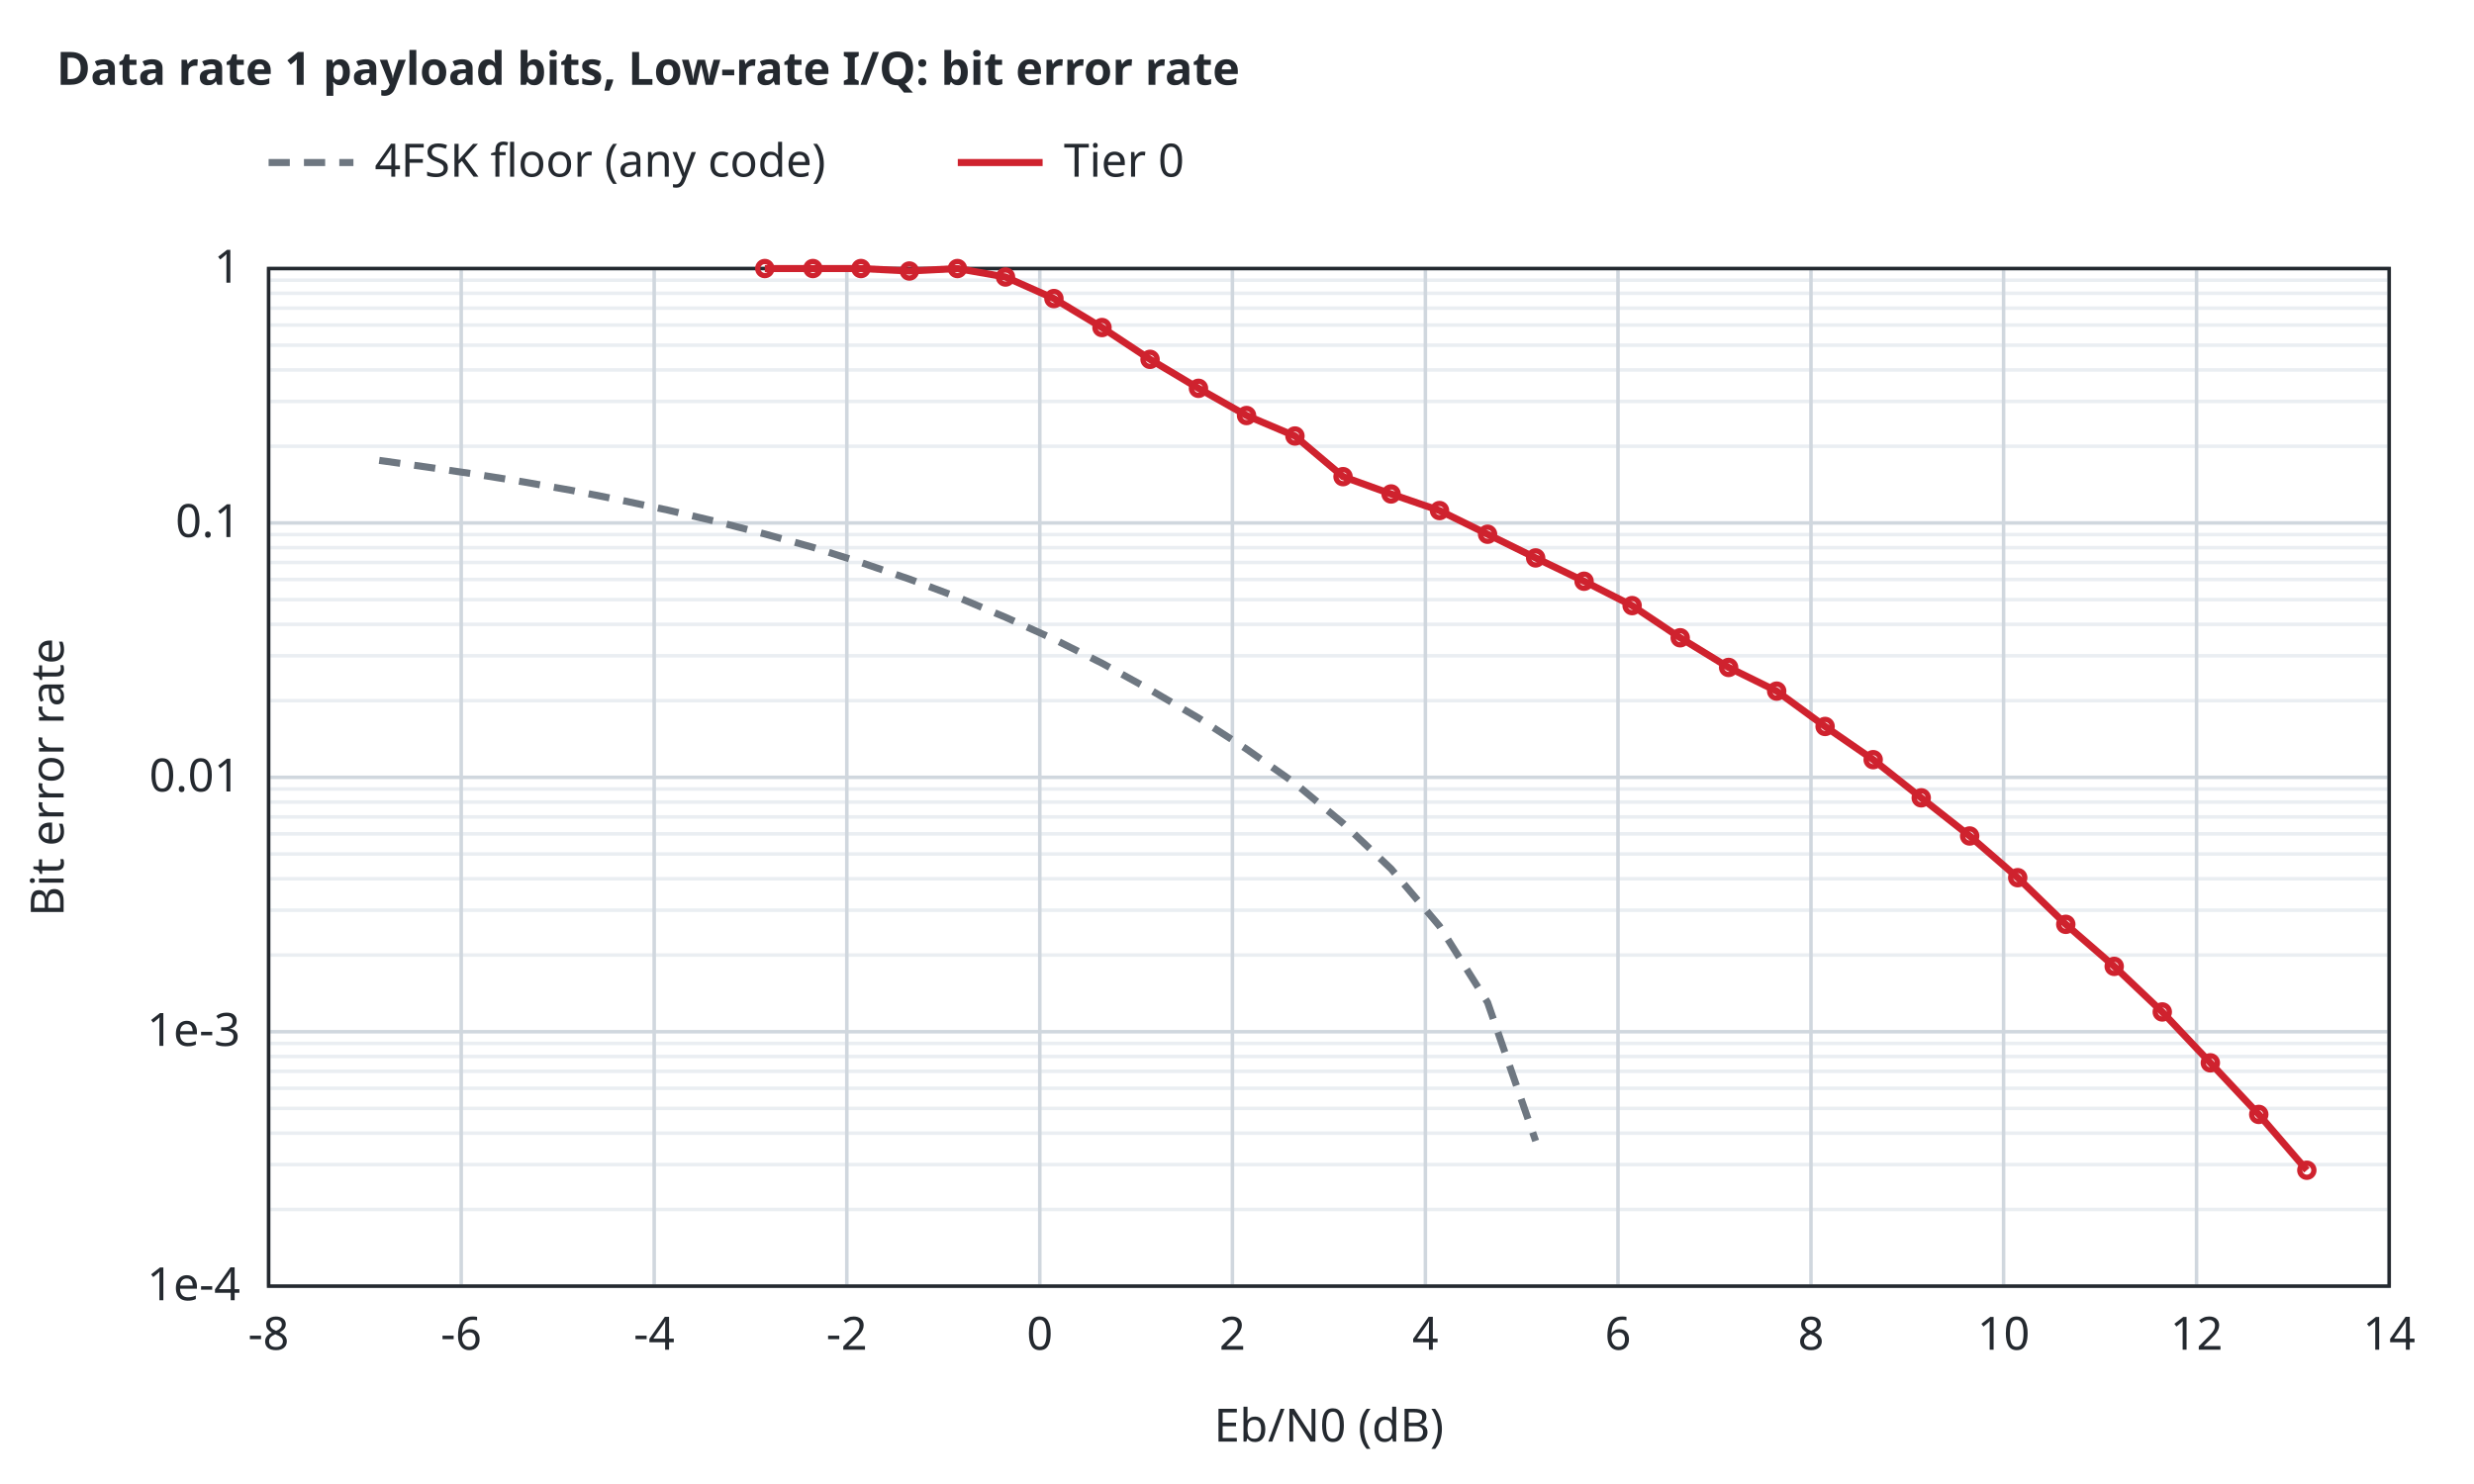
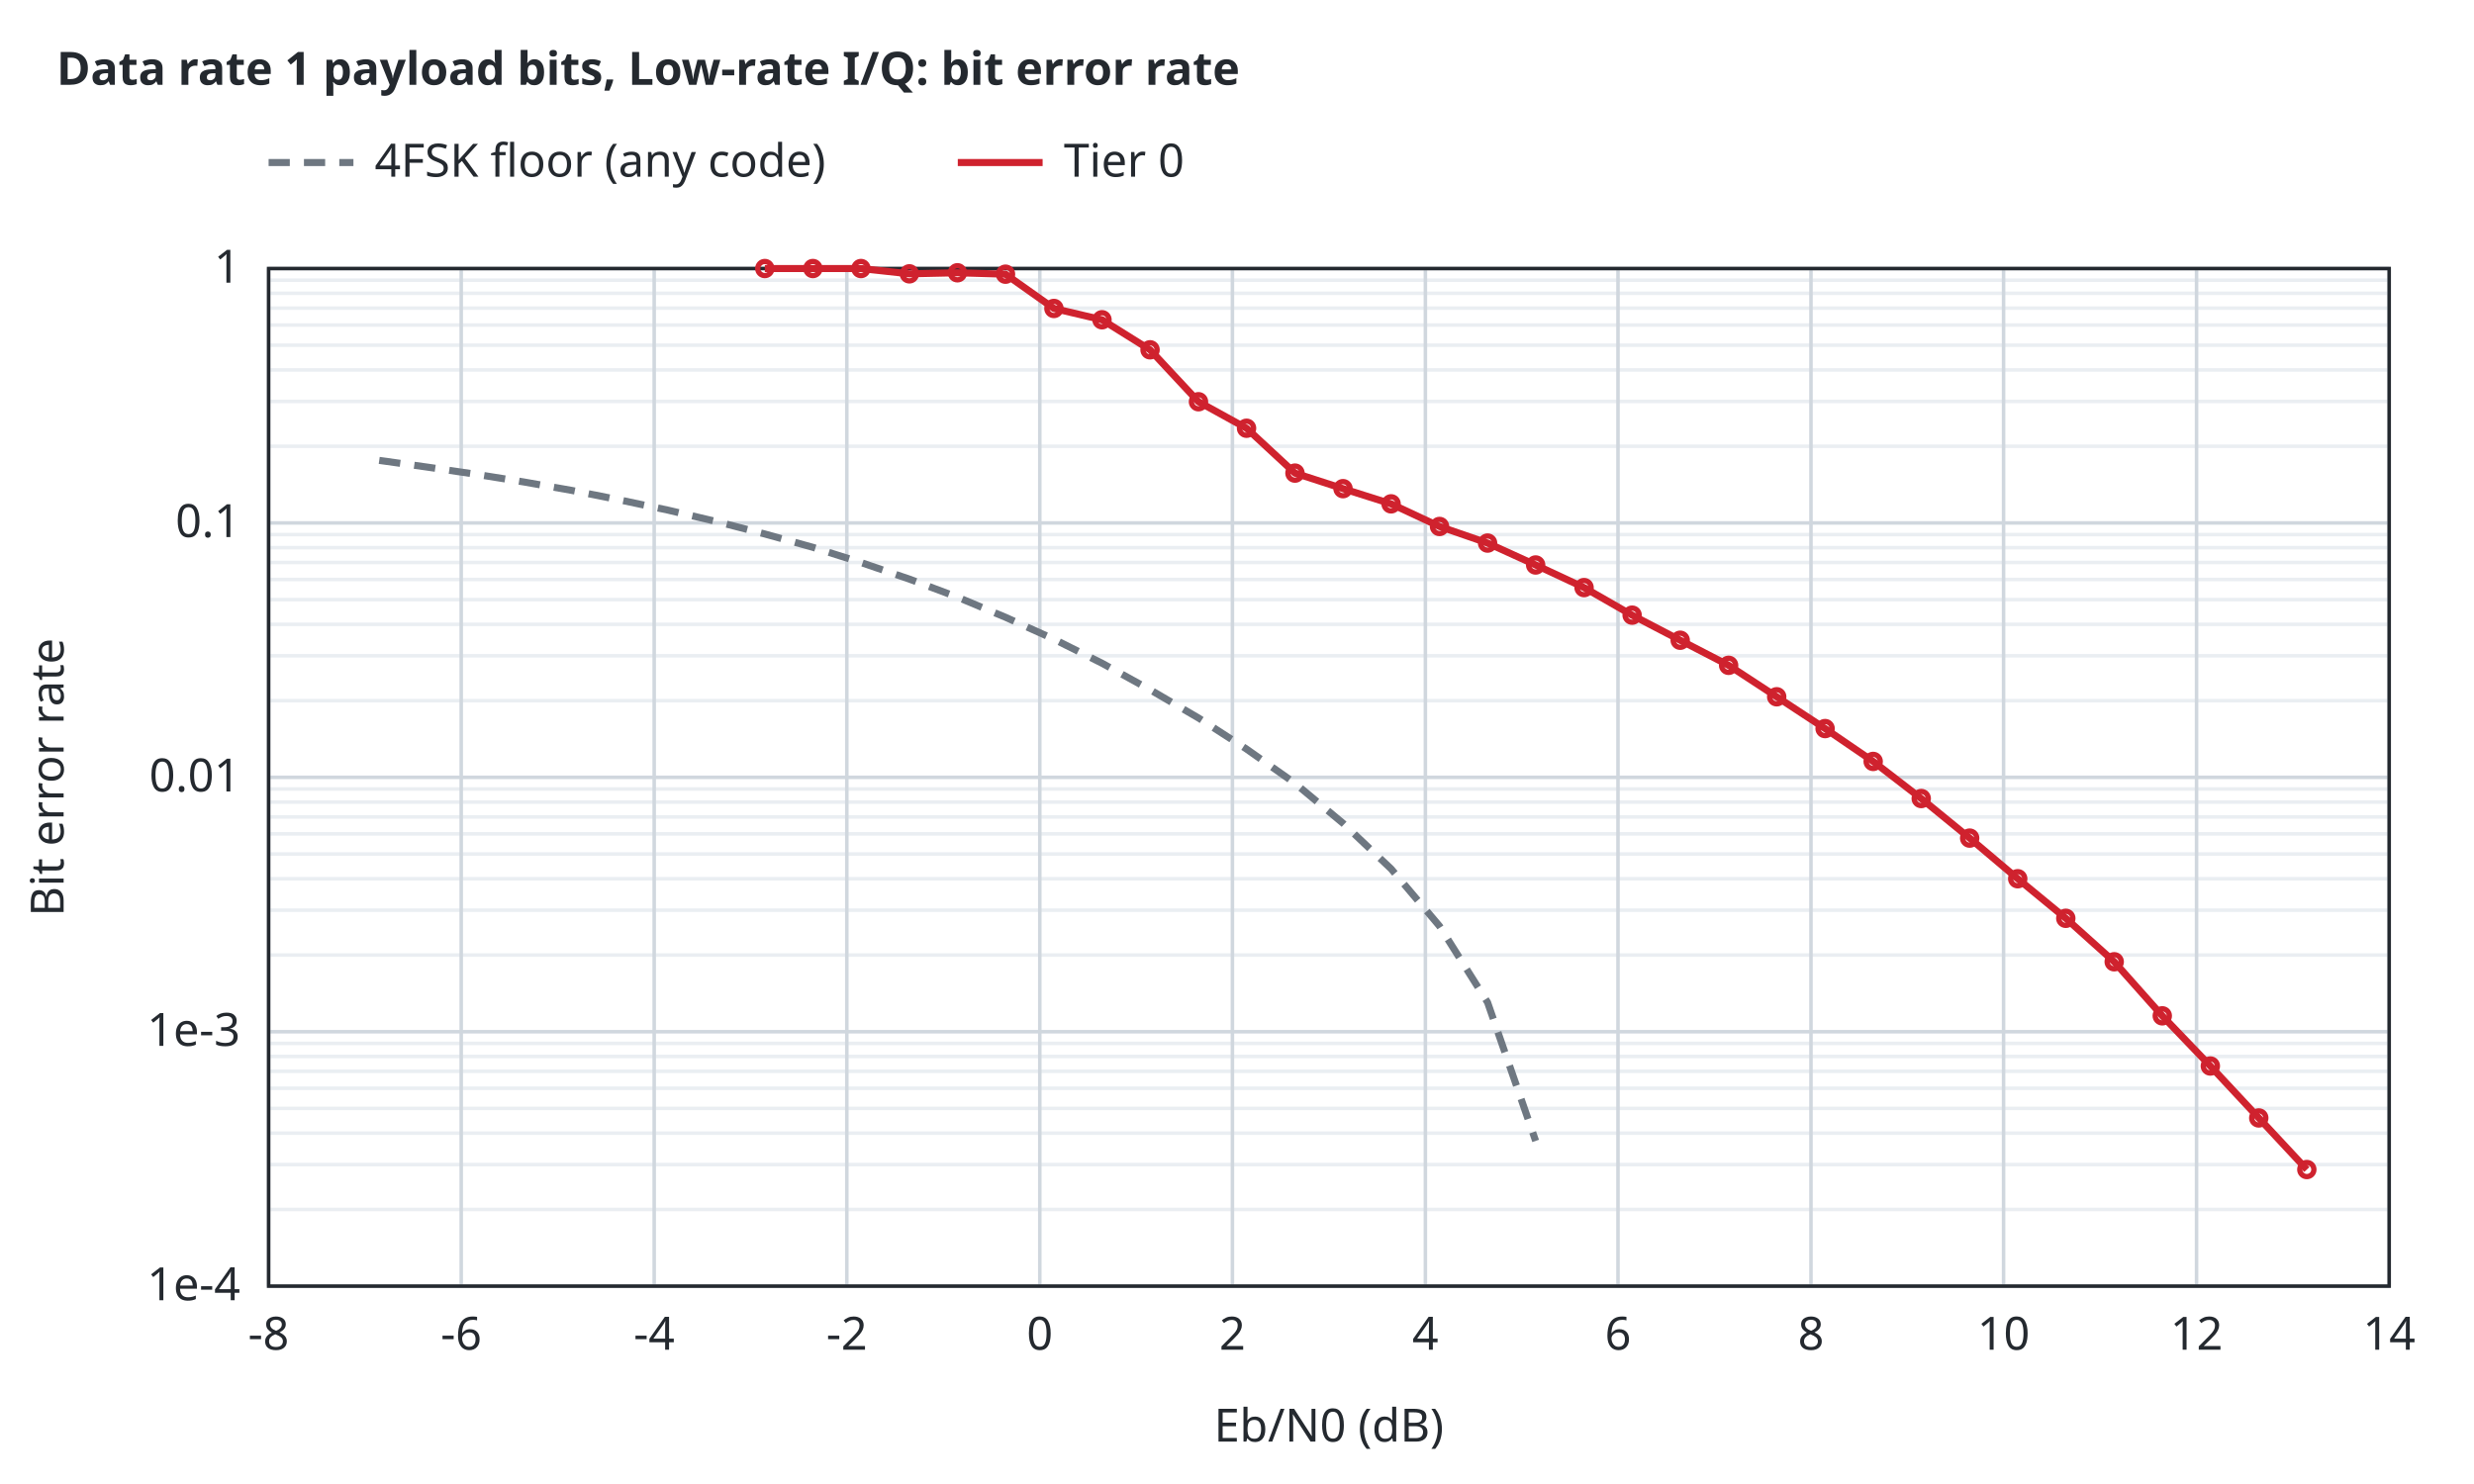
<svg xmlns="http://www.w3.org/2000/svg" width="700" height="420" viewBox="0 0 700 420">
  <style>text{font-family:sans-serif;font-size:13px;fill:#24292f}.t{font-weight:600}.bg{fill:#ffffff}.ax{stroke:#24292f;stroke-width:1;fill:none}.gr{stroke:#d0d7de;stroke-width:1}.mi{stroke:#eaeef2;stroke-width:1}.r0{stroke:#6e7781}.r1{stroke:#bc4c00}.r2{stroke:#8250df}.r3{stroke:#1b7c83}.r4{stroke:#9a6700}.s1{stroke:#cf222e}.s2{stroke:#0969da}.s3{stroke:#1a7f37}.s4{stroke:#9a6700}.q0{fill:#6e7781}.q1{fill:#bc4c00}.q2{fill:#8250df}.f1{fill:#cf222e}.f2{fill:#0969da}.f3{fill:#1a7f37}.f4{fill:#9a6700}.l{fill:none;stroke-width:2}.p{fill:none;stroke-width:1.5}.e{fill:none;stroke-width:1;stroke-opacity:.25}@media (prefers-color-scheme:dark){text{fill:#e6edf3}.bg{fill:#0d1117}.ax{stroke:#8b949e}.gr{stroke:#30363d}.mi{stroke:#21262d}.r0{stroke:#8b949e}.r1{stroke:#f0883e}.r2{stroke:#d2a8ff}.r3{stroke:#39c5cf}.r4{stroke:#d29922}.s1{stroke:#ff7b72}.s2{stroke:#58a6ff}.s3{stroke:#3fb950}.s4{stroke:#d29922}.q0{fill:#8b949e}.q1{fill:#f0883e}.q2{fill:#d2a8ff}.f1{fill:#ff7b72}.f2{fill:#58a6ff}.f3{fill:#3fb950}.f4{fill:#d29922}}</style>
  <rect class="bg" width="100%" height="100%" />
  <text class="t" x="16" y="24">Data rate 1 payload bits, Low-rate I/Q: bit error rate</text>
  <line class="mi" x1="76.0" y1="342.3" x2="676.0" y2="342.3" />
  <line class="mi" x1="76.0" y1="329.6" x2="676.0" y2="329.6" />
  <line class="mi" x1="76.0" y1="320.7" x2="676.0" y2="320.7" />
  <line class="mi" x1="76.0" y1="313.7" x2="676.0" y2="313.7" />
  <line class="mi" x1="76.0" y1="308.0" x2="676.0" y2="308.0" />
  <line class="mi" x1="76.0" y1="303.2" x2="676.0" y2="303.2" />
  <line class="mi" x1="76.0" y1="299.0" x2="676.0" y2="299.0" />
  <line class="mi" x1="76.0" y1="295.3" x2="676.0" y2="295.3" />
  <line class="mi" x1="76.0" y1="270.3" x2="676.0" y2="270.3" />
  <line class="mi" x1="76.0" y1="257.6" x2="676.0" y2="257.6" />
  <line class="mi" x1="76.0" y1="248.7" x2="676.0" y2="248.7" />
  <line class="mi" x1="76.0" y1="241.7" x2="676.0" y2="241.7" />
  <line class="mi" x1="76.0" y1="236.0" x2="676.0" y2="236.0" />
  <line class="mi" x1="76.0" y1="231.2" x2="676.0" y2="231.2" />
  <line class="mi" x1="76.0" y1="227.0" x2="676.0" y2="227.0" />
  <line class="mi" x1="76.0" y1="223.3" x2="676.0" y2="223.3" />
  <line class="mi" x1="76.0" y1="198.3" x2="676.0" y2="198.3" />
  <line class="mi" x1="76.0" y1="185.6" x2="676.0" y2="185.6" />
  <line class="mi" x1="76.0" y1="176.7" x2="676.0" y2="176.7" />
  <line class="mi" x1="76.0" y1="169.7" x2="676.0" y2="169.7" />
  <line class="mi" x1="76.0" y1="164.0" x2="676.0" y2="164.0" />
  <line class="mi" x1="76.0" y1="159.2" x2="676.0" y2="159.2" />
  <line class="mi" x1="76.0" y1="155.0" x2="676.0" y2="155.0" />
  <line class="mi" x1="76.0" y1="151.3" x2="676.0" y2="151.3" />
  <line class="mi" x1="76.0" y1="126.3" x2="676.0" y2="126.3" />
  <line class="mi" x1="76.0" y1="113.6" x2="676.0" y2="113.6" />
  <line class="mi" x1="76.0" y1="104.7" x2="676.0" y2="104.7" />
  <line class="mi" x1="76.0" y1="97.7" x2="676.0" y2="97.7" />
  <line class="mi" x1="76.0" y1="92.0" x2="676.0" y2="92.0" />
  <line class="mi" x1="76.0" y1="87.2" x2="676.0" y2="87.2" />
  <line class="mi" x1="76.0" y1="83.0" x2="676.0" y2="83.0" />
  <line class="mi" x1="76.0" y1="79.3" x2="676.0" y2="79.3" />
  <line class="gr" x1="76.0" y1="364.0" x2="76.0" y2="76.0" />
  <text x="76.0" y="382.0" text-anchor="middle">-8</text>
  <line class="gr" x1="130.5" y1="364.0" x2="130.5" y2="76.0" />
  <text x="130.5" y="382.0" text-anchor="middle">-6</text>
  <line class="gr" x1="185.1" y1="364.0" x2="185.1" y2="76.0" />
  <text x="185.1" y="382.0" text-anchor="middle">-4</text>
  <line class="gr" x1="239.6" y1="364.0" x2="239.6" y2="76.0" />
  <text x="239.6" y="382.0" text-anchor="middle">-2</text>
  <line class="gr" x1="294.2" y1="364.0" x2="294.2" y2="76.0" />
  <text x="294.2" y="382.0" text-anchor="middle">0</text>
  <line class="gr" x1="348.7" y1="364.0" x2="348.7" y2="76.0" />
  <text x="348.7" y="382.0" text-anchor="middle">2</text>
  <line class="gr" x1="403.3" y1="364.0" x2="403.3" y2="76.0" />
  <text x="403.3" y="382.0" text-anchor="middle">4</text>
  <line class="gr" x1="457.8" y1="364.0" x2="457.8" y2="76.0" />
  <text x="457.8" y="382.0" text-anchor="middle">6</text>
  <line class="gr" x1="512.4" y1="364.0" x2="512.4" y2="76.0" />
  <text x="512.4" y="382.0" text-anchor="middle">8</text>
  <line class="gr" x1="566.9" y1="364.0" x2="566.9" y2="76.0" />
  <text x="566.9" y="382.0" text-anchor="middle">10</text>
  <line class="gr" x1="621.5" y1="364.0" x2="621.5" y2="76.0" />
  <text x="621.5" y="382.0" text-anchor="middle">12</text>
  <line class="gr" x1="676.0" y1="364.0" x2="676.0" y2="76.0" />
  <text x="676.0" y="382.0" text-anchor="middle">14</text>
  <line class="gr" x1="76.0" y1="364.0" x2="676.0" y2="364.0" />
  <text x="68.0" y="368.0" text-anchor="end">1e-4</text>
  <line class="gr" x1="76.0" y1="292.0" x2="676.0" y2="292.0" />
  <text x="68.0" y="296.0" text-anchor="end">1e-3</text>
  <line class="gr" x1="76.0" y1="220.0" x2="676.0" y2="220.0" />
  <text x="68.0" y="224.0" text-anchor="end">0.01</text>
  <line class="gr" x1="76.0" y1="148.0" x2="676.0" y2="148.0" />
  <text x="68.0" y="152.0" text-anchor="end">0.1</text>
  <line class="gr" x1="76.0" y1="76.0" x2="676.0" y2="76.0" />
  <text x="68.0" y="80.0" text-anchor="end">1</text>
  <rect class="ax" x="76.0" y="76.0" width="600.0" height="288.0" />
  <text x="376.0" y="408.0" text-anchor="middle">Eb/N0 (dB)</text>
  <text x="18" y="220.0" text-anchor="middle" transform="rotate(-90 18 220.0)">Bit error rate</text>
  <path class="l r0" stroke-dasharray="6 4" d="M107.3,130.3 L120.9,132.2 L134.5,134.2 L148.2,136.4 L161.8,138.8 L175.4,141.5 L189.1,144.4 L202.7,147.6 L216.3,151.1 L230.0,154.9 L243.6,159.2 L257.3,163.9 L270.9,169.0 L284.5,174.7 L298.2,180.9 L311.8,187.7 L325.4,195.2 L339.1,203.2 L352.7,212.0 L366.3,221.6 L380.0,233.0 L393.6,245.9 L407.3,262.1 L420.9,283.7 L434.5,322.9" />
-   <path class="l s1" d="M216.4,76.0 L230.0,76.0 L243.6,76.0 L257.3,76.7 L270.9,76.0 L284.5,78.4 L298.2,84.5 L311.8,92.7 L325.4,101.7 L339.1,109.9 L352.7,117.6 L366.4,123.4 L380.0,134.9 L393.6,139.8 L407.3,144.5 L420.9,151.2 L434.5,157.9 L448.2,164.5 L461.8,171.4 L475.4,180.5 L489.1,188.9 L502.7,195.6 L516.4,205.6 L530.0,215.0 L543.6,225.8 L557.3,236.6 L570.9,248.4 L584.5,261.6 L598.2,273.5 L611.8,286.4 L625.4,300.8 L639.1,315.4 L652.7,331.2" />
+   <path class="l s1" d="M216.4,76.0 L230.0,76.0 L243.6,76.0 L257.3,77.5 L270.9,77.2 L284.5,77.6 L298.2,87.3 L311.8,90.5 L325.4,99.0 L339.1,113.7 L352.7,121.2 L366.4,133.9 L380.0,138.3 L393.6,142.6 L407.3,149.0 L420.9,153.7 L434.5,159.9 L448.2,166.3 L461.8,174.1 L475.4,181.2 L489.1,188.3 L502.7,197.2 L516.4,206.2 L530.0,215.5 L543.6,226.0 L557.3,237.2 L570.9,248.7 L584.5,259.9 L598.2,272.2 L611.8,287.5 L625.4,301.7 L639.1,316.4 L652.7,331.0" />
  <circle class="p s1" cx="216.4" cy="76.0" r="2" />
  <circle class="p s1" cx="230.0" cy="76.0" r="2" />
  <circle class="p s1" cx="243.6" cy="76.0" r="2" />
-   <circle class="p s1" cx="257.3" cy="76.7" r="2" />
-   <circle class="p s1" cx="270.9" cy="76.0" r="2" />
-   <circle class="p s1" cx="284.5" cy="78.4" r="2" />
-   <circle class="p s1" cx="298.2" cy="84.5" r="2" />
-   <circle class="p s1" cx="311.8" cy="92.7" r="2" />
-   <circle class="p s1" cx="325.4" cy="101.7" r="2" />
-   <circle class="p s1" cx="339.1" cy="109.9" r="2" />
-   <circle class="p s1" cx="352.7" cy="117.6" r="2" />
-   <circle class="p s1" cx="366.4" cy="123.4" r="2" />
-   <circle class="p s1" cx="380.0" cy="134.9" r="2" />
-   <circle class="p s1" cx="393.6" cy="139.8" r="2" />
-   <circle class="p s1" cx="407.3" cy="144.5" r="2" />
-   <circle class="p s1" cx="420.9" cy="151.2" r="2" />
-   <circle class="p s1" cx="434.5" cy="157.9" r="2" />
-   <circle class="p s1" cx="448.2" cy="164.5" r="2" />
-   <circle class="p s1" cx="461.8" cy="171.4" r="2" />
-   <circle class="p s1" cx="475.4" cy="180.5" r="2" />
-   <circle class="p s1" cx="489.1" cy="188.9" r="2" />
-   <circle class="p s1" cx="502.7" cy="195.6" r="2" />
-   <circle class="p s1" cx="516.4" cy="205.6" r="2" />
-   <circle class="p s1" cx="530.0" cy="215.0" r="2" />
-   <circle class="p s1" cx="543.6" cy="225.8" r="2" />
-   <circle class="p s1" cx="557.3" cy="236.6" r="2" />
-   <circle class="p s1" cx="570.9" cy="248.4" r="2" />
-   <circle class="p s1" cx="584.5" cy="261.6" r="2" />
-   <circle class="p s1" cx="598.2" cy="273.5" r="2" />
-   <circle class="p s1" cx="611.8" cy="286.4" r="2" />
-   <circle class="p s1" cx="625.4" cy="300.8" r="2" />
-   <circle class="p s1" cx="639.1" cy="315.4" r="2" />
-   <circle class="p s1" cx="652.7" cy="331.2" r="2" />
+   <circle class="p s1" cx="257.3" cy="77.5" r="2" />
+   <circle class="p s1" cx="270.9" cy="77.2" r="2" />
+   <circle class="p s1" cx="284.5" cy="77.6" r="2" />
+   <circle class="p s1" cx="298.2" cy="87.3" r="2" />
+   <circle class="p s1" cx="311.8" cy="90.5" r="2" />
+   <circle class="p s1" cx="325.4" cy="99.0" r="2" />
+   <circle class="p s1" cx="339.1" cy="113.7" r="2" />
+   <circle class="p s1" cx="352.7" cy="121.2" r="2" />
+   <circle class="p s1" cx="366.4" cy="133.9" r="2" />
+   <circle class="p s1" cx="380.0" cy="138.3" r="2" />
+   <circle class="p s1" cx="393.6" cy="142.6" r="2" />
+   <circle class="p s1" cx="407.3" cy="149.0" r="2" />
+   <circle class="p s1" cx="420.9" cy="153.7" r="2" />
+   <circle class="p s1" cx="434.5" cy="159.9" r="2" />
+   <circle class="p s1" cx="448.2" cy="166.3" r="2" />
+   <circle class="p s1" cx="461.8" cy="174.1" r="2" />
+   <circle class="p s1" cx="475.4" cy="181.2" r="2" />
+   <circle class="p s1" cx="489.1" cy="188.3" r="2" />
+   <circle class="p s1" cx="502.7" cy="197.2" r="2" />
+   <circle class="p s1" cx="516.4" cy="206.2" r="2" />
+   <circle class="p s1" cx="530.0" cy="215.5" r="2" />
+   <circle class="p s1" cx="543.6" cy="226.0" r="2" />
+   <circle class="p s1" cx="557.3" cy="237.2" r="2" />
+   <circle class="p s1" cx="570.9" cy="248.7" r="2" />
+   <circle class="p s1" cx="584.5" cy="259.9" r="2" />
+   <circle class="p s1" cx="598.2" cy="272.2" r="2" />
+   <circle class="p s1" cx="611.8" cy="287.5" r="2" />
+   <circle class="p s1" cx="625.4" cy="301.7" r="2" />
+   <circle class="p s1" cx="639.1" cy="316.4" r="2" />
+   <circle class="p s1" cx="652.7" cy="331.0" r="2" />
  <line class="l r0" stroke-dasharray="6 4" x1="76.0" y1="46.0" x2="100.0" y2="46.0" />
  <text x="106.0" y="50.0">4FSK floor (any code)</text>
  <line class="l s1" x1="271.0" y1="46.0" x2="295.0" y2="46.0" />
  <text x="301.0" y="50.0">Tier 0</text>
</svg>
